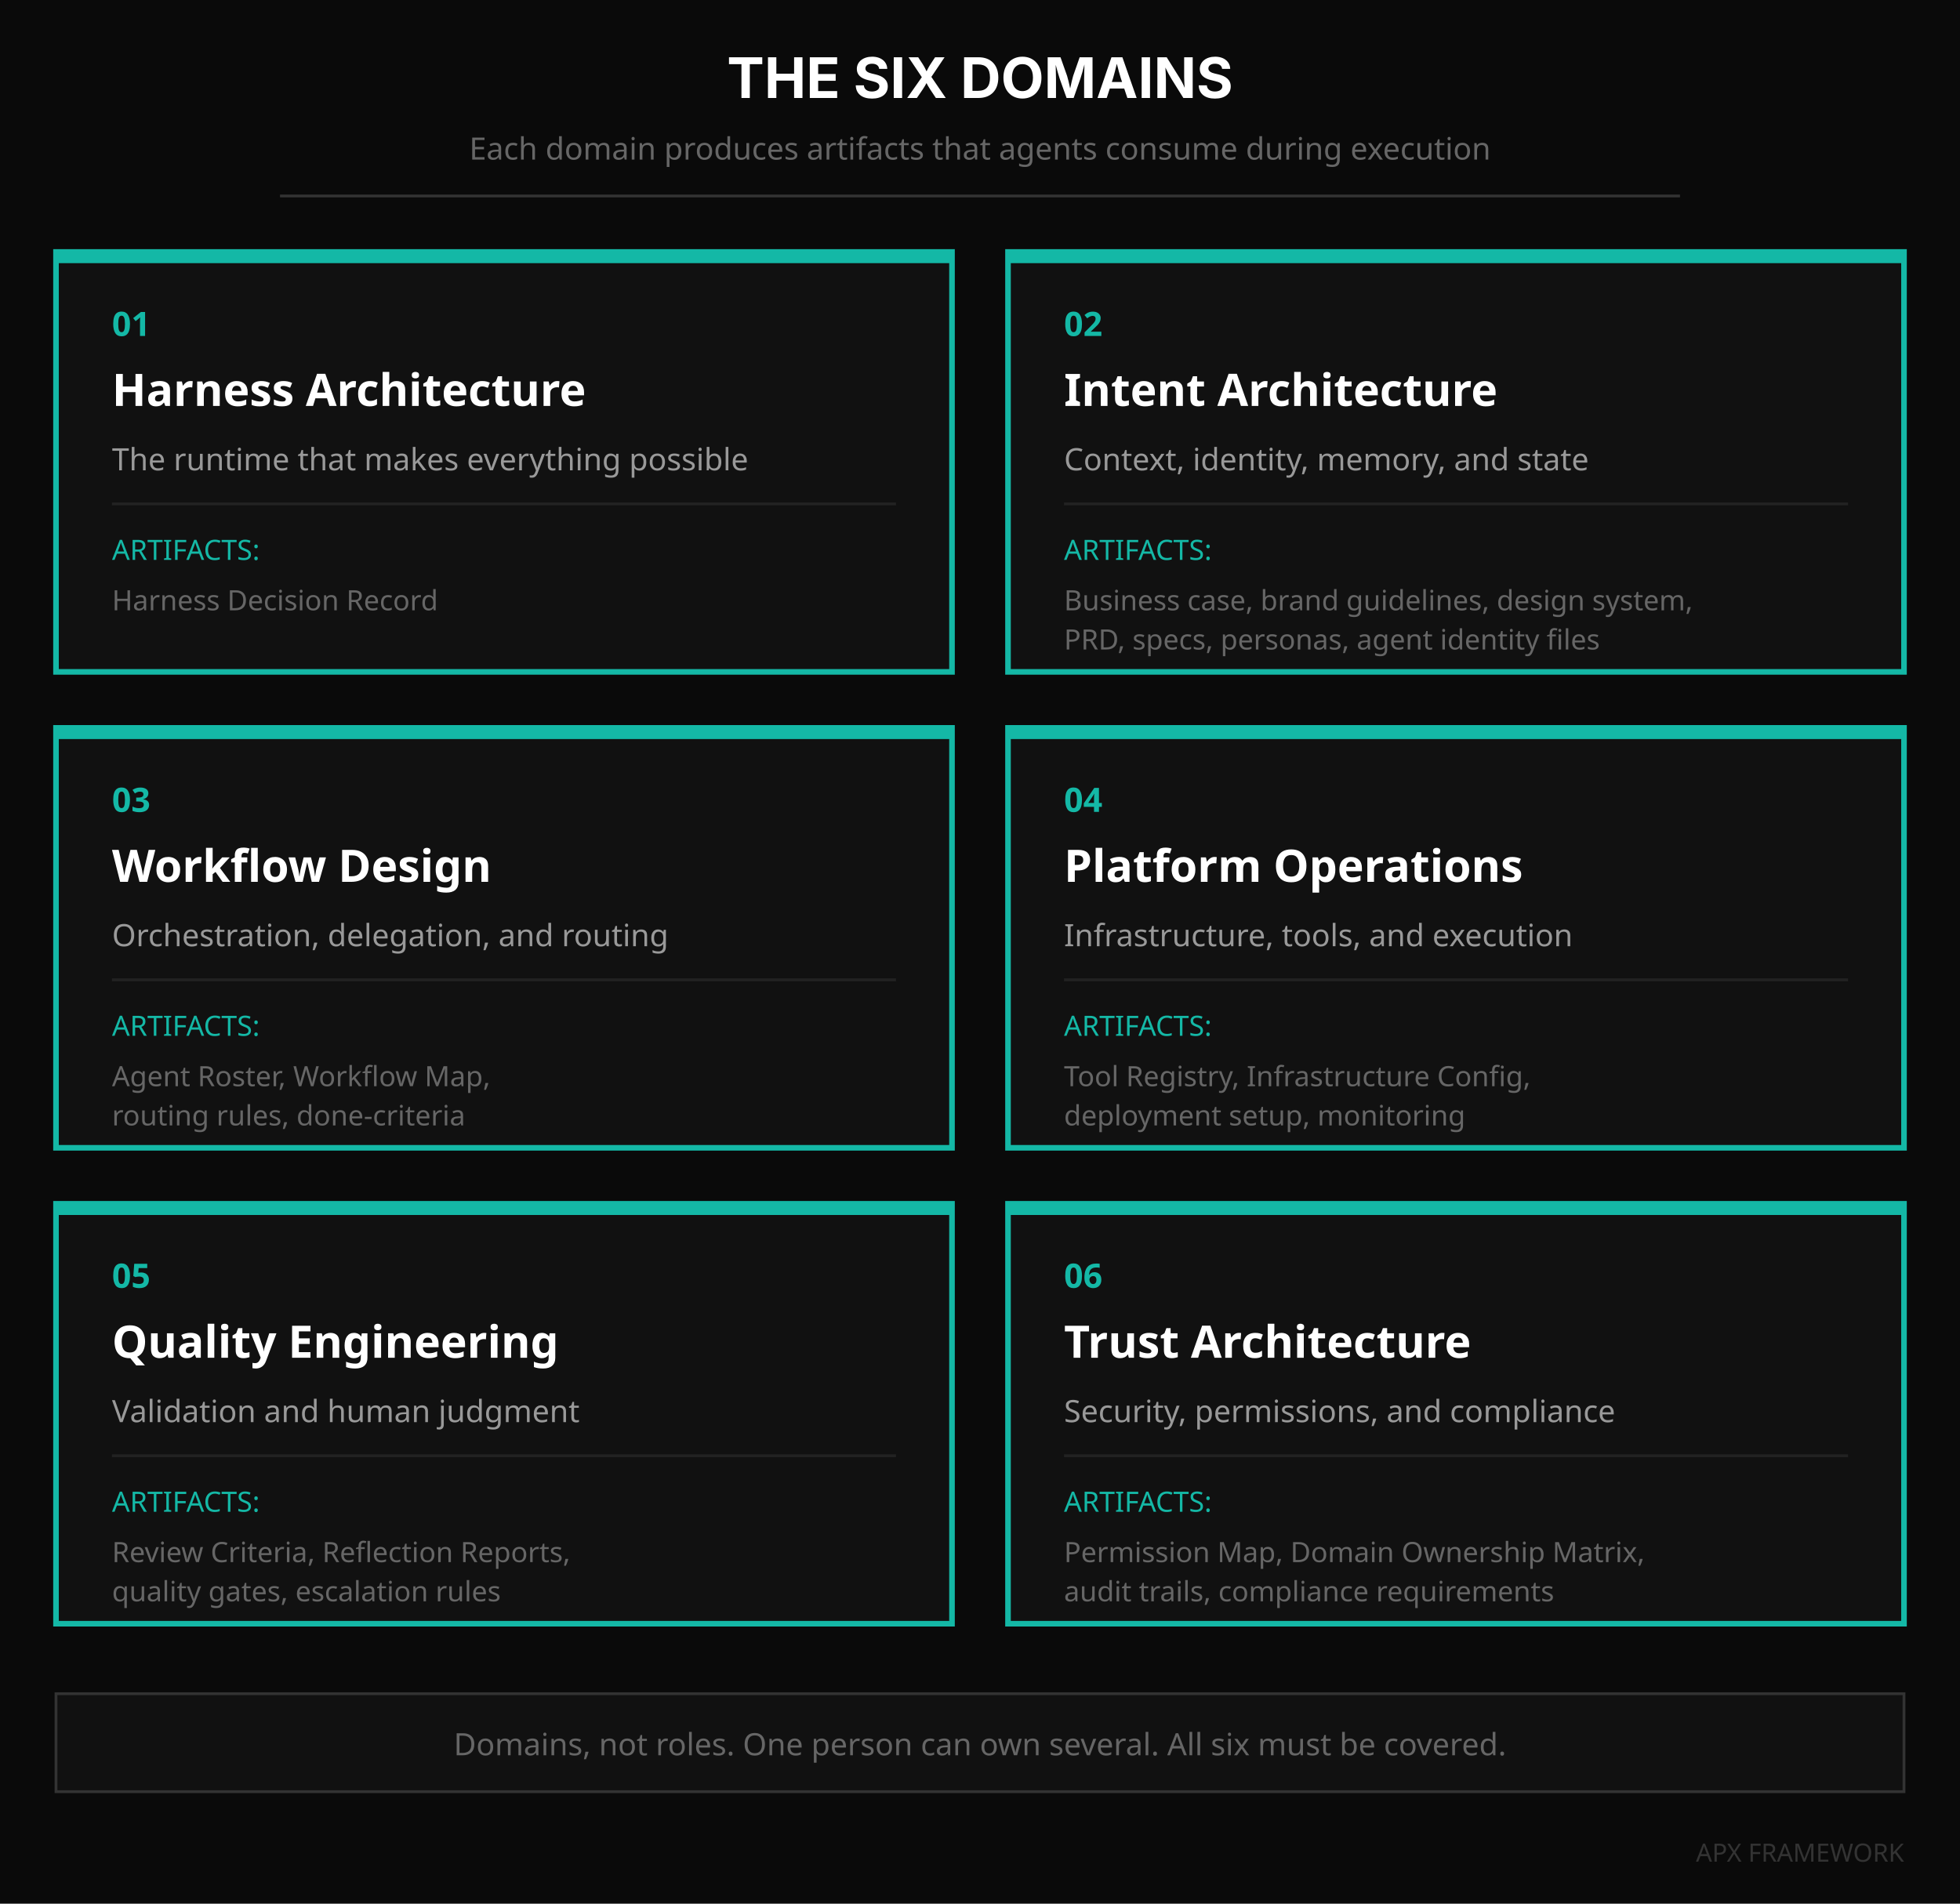
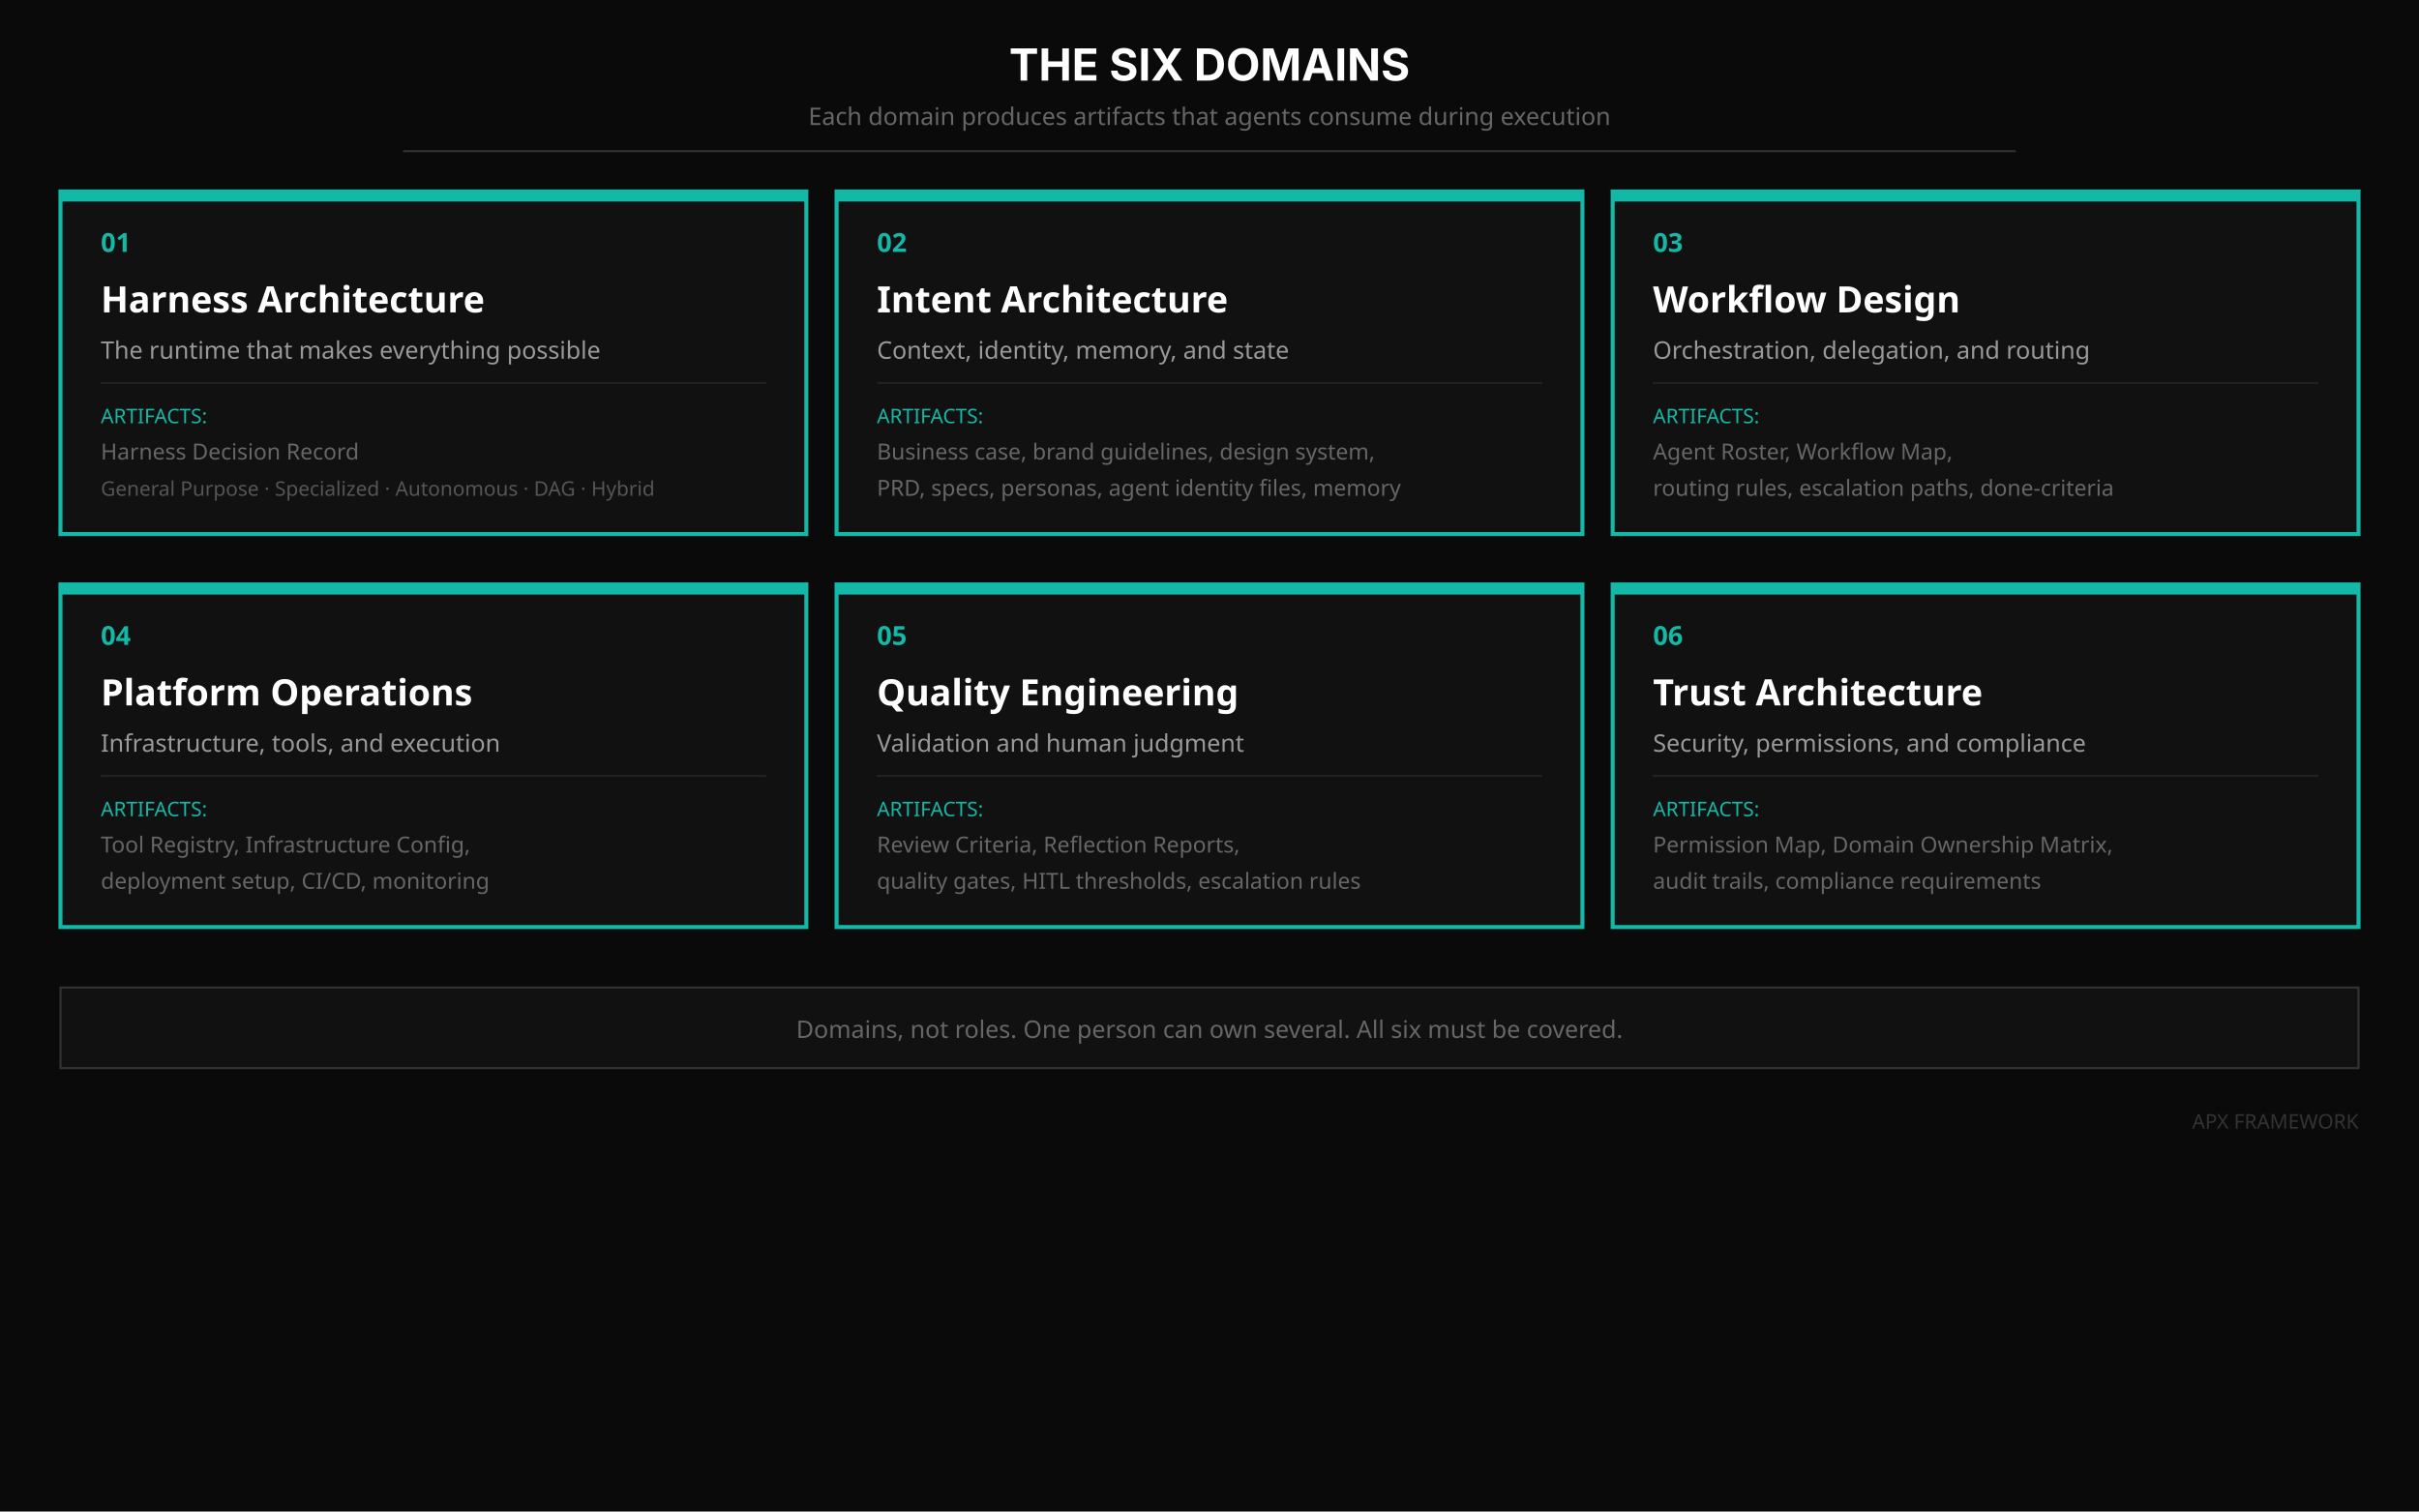
- <svg xmlns="http://www.w3.org/2000/svg" viewBox="0 0 700 680" width="700" height="680">
-   <rect width="700" height="680" fill="#0a0a0a" />
-   <text x="350" y="35" text-anchor="middle" font-family="system-ui, -apple-system, sans-serif" font-size="20" font-weight="700" fill="#ffffff">THE SIX DOMAINS</text>
-   <text x="350" y="57" text-anchor="middle" font-family="system-ui, sans-serif" font-size="11" fill="#666">Each domain produces artifacts that agents consume during execution</text>
-   <line x1="100" y1="70" x2="600" y2="70" stroke="#333" stroke-width="1" />
-   <rect x="20" y="90" width="320" height="150" fill="#111" stroke="#14b8a6" stroke-width="2" />
-   <rect x="20" y="90" width="320" height="4" fill="#14b8a6" />
-   <text x="40" y="120" font-family="system-ui, sans-serif" font-size="12" fill="#14b8a6" font-weight="600">01</text>
-   <text x="40" y="145" font-family="system-ui, sans-serif" font-size="16" font-weight="700" fill="#ffffff">Harness Architecture</text>
-   <text x="40" y="168" font-family="system-ui, sans-serif" font-size="11" fill="#999">The runtime that makes everything possible</text>
-   <line x1="40" y1="180" x2="320" y2="180" stroke="#222" stroke-width="1" />
-   <text x="40" y="200" font-family="system-ui, sans-serif" font-size="10" fill="#14b8a6">ARTIFACTS:</text>
-   <text x="40" y="218" font-family="system-ui, sans-serif" font-size="10" fill="#666">Harness Decision Record</text>
-   <rect x="360" y="90" width="320" height="150" fill="#111" stroke="#14b8a6" stroke-width="2" />
-   <rect x="360" y="90" width="320" height="4" fill="#14b8a6" />
-   <text x="380" y="120" font-family="system-ui, sans-serif" font-size="12" fill="#14b8a6" font-weight="600">02</text>
-   <text x="380" y="145" font-family="system-ui, sans-serif" font-size="16" font-weight="700" fill="#ffffff">Intent Architecture</text>
-   <text x="380" y="168" font-family="system-ui, sans-serif" font-size="11" fill="#999">Context, identity, memory, and state</text>
-   <line x1="380" y1="180" x2="660" y2="180" stroke="#222" stroke-width="1" />
-   <text x="380" y="200" font-family="system-ui, sans-serif" font-size="10" fill="#14b8a6">ARTIFACTS:</text>
-   <text x="380" y="218" font-family="system-ui, sans-serif" font-size="10" fill="#666">Business case, brand guidelines, design system,</text>
-   <text x="380" y="232" font-family="system-ui, sans-serif" font-size="10" fill="#666">PRD, specs, personas, agent identity files</text>
-   <rect x="20" y="260" width="320" height="150" fill="#111" stroke="#14b8a6" stroke-width="2" />
-   <rect x="20" y="260" width="320" height="4" fill="#14b8a6" />
-   <text x="40" y="290" font-family="system-ui, sans-serif" font-size="12" fill="#14b8a6" font-weight="600">03</text>
-   <text x="40" y="315" font-family="system-ui, sans-serif" font-size="16" font-weight="700" fill="#ffffff">Workflow Design</text>
-   <text x="40" y="338" font-family="system-ui, sans-serif" font-size="11" fill="#999">Orchestration, delegation, and routing</text>
-   <line x1="40" y1="350" x2="320" y2="350" stroke="#222" stroke-width="1" />
-   <text x="40" y="370" font-family="system-ui, sans-serif" font-size="10" fill="#14b8a6">ARTIFACTS:</text>
-   <text x="40" y="388" font-family="system-ui, sans-serif" font-size="10" fill="#666">Agent Roster, Workflow Map,</text>
-   <text x="40" y="402" font-family="system-ui, sans-serif" font-size="10" fill="#666">routing rules, done-criteria</text>
-   <rect x="360" y="260" width="320" height="150" fill="#111" stroke="#14b8a6" stroke-width="2" />
-   <rect x="360" y="260" width="320" height="4" fill="#14b8a6" />
-   <text x="380" y="290" font-family="system-ui, sans-serif" font-size="12" fill="#14b8a6" font-weight="600">04</text>
-   <text x="380" y="315" font-family="system-ui, sans-serif" font-size="16" font-weight="700" fill="#ffffff">Platform Operations</text>
-   <text x="380" y="338" font-family="system-ui, sans-serif" font-size="11" fill="#999">Infrastructure, tools, and execution</text>
-   <line x1="380" y1="350" x2="660" y2="350" stroke="#222" stroke-width="1" />
-   <text x="380" y="370" font-family="system-ui, sans-serif" font-size="10" fill="#14b8a6">ARTIFACTS:</text>
-   <text x="380" y="388" font-family="system-ui, sans-serif" font-size="10" fill="#666">Tool Registry, Infrastructure Config,</text>
-   <text x="380" y="402" font-family="system-ui, sans-serif" font-size="10" fill="#666">deployment setup, monitoring</text>
-   <rect x="20" y="430" width="320" height="150" fill="#111" stroke="#14b8a6" stroke-width="2" />
-   <rect x="20" y="430" width="320" height="4" fill="#14b8a6" />
-   <text x="40" y="460" font-family="system-ui, sans-serif" font-size="12" fill="#14b8a6" font-weight="600">05</text>
-   <text x="40" y="485" font-family="system-ui, sans-serif" font-size="16" font-weight="700" fill="#ffffff">Quality Engineering</text>
-   <text x="40" y="508" font-family="system-ui, sans-serif" font-size="11" fill="#999">Validation and human judgment</text>
-   <line x1="40" y1="520" x2="320" y2="520" stroke="#222" stroke-width="1" />
-   <text x="40" y="540" font-family="system-ui, sans-serif" font-size="10" fill="#14b8a6">ARTIFACTS:</text>
-   <text x="40" y="558" font-family="system-ui, sans-serif" font-size="10" fill="#666">Review Criteria, Reflection Reports,</text>
-   <text x="40" y="572" font-family="system-ui, sans-serif" font-size="10" fill="#666">quality gates, escalation rules</text>
-   <rect x="360" y="430" width="320" height="150" fill="#111" stroke="#14b8a6" stroke-width="2" />
-   <rect x="360" y="430" width="320" height="4" fill="#14b8a6" />
-   <text x="380" y="460" font-family="system-ui, sans-serif" font-size="12" fill="#14b8a6" font-weight="600">06</text>
-   <text x="380" y="485" font-family="system-ui, sans-serif" font-size="16" font-weight="700" fill="#ffffff">Trust Architecture</text>
-   <text x="380" y="508" font-family="system-ui, sans-serif" font-size="11" fill="#999">Security, permissions, and compliance</text>
-   <line x1="380" y1="520" x2="660" y2="520" stroke="#222" stroke-width="1" />
-   <text x="380" y="540" font-family="system-ui, sans-serif" font-size="10" fill="#14b8a6">ARTIFACTS:</text>
-   <text x="380" y="558" font-family="system-ui, sans-serif" font-size="10" fill="#666">Permission Map, Domain Ownership Matrix,</text>
-   <text x="380" y="572" font-family="system-ui, sans-serif" font-size="10" fill="#666">audit trails, compliance requirements</text>
-   <rect x="20" y="605" width="660" height="35" fill="#111" stroke="#333" stroke-width="1" />
-   <text x="350" y="627" text-anchor="middle" font-family="system-ui, sans-serif" font-size="11" fill="#666">Domains, not roles. One person can own several. All six must be covered.</text>
-   <text x="680" y="665" text-anchor="end" font-family="system-ui, sans-serif" font-size="9" fill="#333">APX FRAMEWORK</text>
+ <svg xmlns="http://www.w3.org/2000/svg" viewBox="0 0 1200 750" width="1200" height="750">
+   <rect width="1200" height="750" fill="#0a0a0a" />
+   <text x="600" y="40" text-anchor="middle" font-family="system-ui, -apple-system, sans-serif" font-size="22" font-weight="700" fill="#ffffff">THE SIX DOMAINS</text>
+   <text x="600" y="62" text-anchor="middle" font-family="system-ui, sans-serif" font-size="12" fill="#666">Each domain produces artifacts that agents consume during execution</text>
+   <line x1="200" y1="75" x2="1000" y2="75" stroke="#333" stroke-width="1" />
+   <rect x="30" y="95" width="370" height="170" fill="#111" stroke="#14b8a6" stroke-width="2" />
+   <rect x="30" y="95" width="370" height="5" fill="#14b8a6" />
+   <text x="50" y="125" font-family="system-ui, sans-serif" font-size="13" fill="#14b8a6" font-weight="600">01</text>
+   <text x="50" y="155" font-family="system-ui, sans-serif" font-size="18" font-weight="700" fill="#ffffff">Harness Architecture</text>
+   <text x="50" y="178" font-family="system-ui, sans-serif" font-size="12" fill="#999">The runtime that makes everything possible</text>
+   <line x1="50" y1="190" x2="380" y2="190" stroke="#222" stroke-width="1" />
+   <text x="50" y="210" font-family="system-ui, sans-serif" font-size="10" fill="#14b8a6">ARTIFACTS:</text>
+   <text x="50" y="228" font-family="system-ui, sans-serif" font-size="11" fill="#666">Harness Decision Record</text>
+   <text x="50" y="246" font-family="system-ui, sans-serif" font-size="10" fill="#555">General Purpose · Specialized · Autonomous · DAG · Hybrid</text>
+   <rect x="415" y="95" width="370" height="170" fill="#111" stroke="#14b8a6" stroke-width="2" />
+   <rect x="415" y="95" width="370" height="5" fill="#14b8a6" />
+   <text x="435" y="125" font-family="system-ui, sans-serif" font-size="13" fill="#14b8a6" font-weight="600">02</text>
+   <text x="435" y="155" font-family="system-ui, sans-serif" font-size="18" font-weight="700" fill="#ffffff">Intent Architecture</text>
+   <text x="435" y="178" font-family="system-ui, sans-serif" font-size="12" fill="#999">Context, identity, memory, and state</text>
+   <line x1="435" y1="190" x2="765" y2="190" stroke="#222" stroke-width="1" />
+   <text x="435" y="210" font-family="system-ui, sans-serif" font-size="10" fill="#14b8a6">ARTIFACTS:</text>
+   <text x="435" y="228" font-family="system-ui, sans-serif" font-size="11" fill="#666">Business case, brand guidelines, design system,</text>
+   <text x="435" y="246" font-family="system-ui, sans-serif" font-size="11" fill="#666">PRD, specs, personas, agent identity files, memory</text>
+   <rect x="800" y="95" width="370" height="170" fill="#111" stroke="#14b8a6" stroke-width="2" />
+   <rect x="800" y="95" width="370" height="5" fill="#14b8a6" />
+   <text x="820" y="125" font-family="system-ui, sans-serif" font-size="13" fill="#14b8a6" font-weight="600">03</text>
+   <text x="820" y="155" font-family="system-ui, sans-serif" font-size="18" font-weight="700" fill="#ffffff">Workflow Design</text>
+   <text x="820" y="178" font-family="system-ui, sans-serif" font-size="12" fill="#999">Orchestration, delegation, and routing</text>
+   <line x1="820" y1="190" x2="1150" y2="190" stroke="#222" stroke-width="1" />
+   <text x="820" y="210" font-family="system-ui, sans-serif" font-size="10" fill="#14b8a6">ARTIFACTS:</text>
+   <text x="820" y="228" font-family="system-ui, sans-serif" font-size="11" fill="#666">Agent Roster, Workflow Map,</text>
+   <text x="820" y="246" font-family="system-ui, sans-serif" font-size="11" fill="#666">routing rules, escalation paths, done-criteria</text>
+   <rect x="30" y="290" width="370" height="170" fill="#111" stroke="#14b8a6" stroke-width="2" />
+   <rect x="30" y="290" width="370" height="5" fill="#14b8a6" />
+   <text x="50" y="320" font-family="system-ui, sans-serif" font-size="13" fill="#14b8a6" font-weight="600">04</text>
+   <text x="50" y="350" font-family="system-ui, sans-serif" font-size="18" font-weight="700" fill="#ffffff">Platform Operations</text>
+   <text x="50" y="373" font-family="system-ui, sans-serif" font-size="12" fill="#999">Infrastructure, tools, and execution</text>
+   <line x1="50" y1="385" x2="380" y2="385" stroke="#222" stroke-width="1" />
+   <text x="50" y="405" font-family="system-ui, sans-serif" font-size="10" fill="#14b8a6">ARTIFACTS:</text>
+   <text x="50" y="423" font-family="system-ui, sans-serif" font-size="11" fill="#666">Tool Registry, Infrastructure Config,</text>
+   <text x="50" y="441" font-family="system-ui, sans-serif" font-size="11" fill="#666">deployment setup, CI/CD, monitoring</text>
+   <rect x="415" y="290" width="370" height="170" fill="#111" stroke="#14b8a6" stroke-width="2" />
+   <rect x="415" y="290" width="370" height="5" fill="#14b8a6" />
+   <text x="435" y="320" font-family="system-ui, sans-serif" font-size="13" fill="#14b8a6" font-weight="600">05</text>
+   <text x="435" y="350" font-family="system-ui, sans-serif" font-size="18" font-weight="700" fill="#ffffff">Quality Engineering</text>
+   <text x="435" y="373" font-family="system-ui, sans-serif" font-size="12" fill="#999">Validation and human judgment</text>
+   <line x1="435" y1="385" x2="765" y2="385" stroke="#222" stroke-width="1" />
+   <text x="435" y="405" font-family="system-ui, sans-serif" font-size="10" fill="#14b8a6">ARTIFACTS:</text>
+   <text x="435" y="423" font-family="system-ui, sans-serif" font-size="11" fill="#666">Review Criteria, Reflection Reports,</text>
+   <text x="435" y="441" font-family="system-ui, sans-serif" font-size="11" fill="#666">quality gates, HITL thresholds, escalation rules</text>
+   <rect x="800" y="290" width="370" height="170" fill="#111" stroke="#14b8a6" stroke-width="2" />
+   <rect x="800" y="290" width="370" height="5" fill="#14b8a6" />
+   <text x="820" y="320" font-family="system-ui, sans-serif" font-size="13" fill="#14b8a6" font-weight="600">06</text>
+   <text x="820" y="350" font-family="system-ui, sans-serif" font-size="18" font-weight="700" fill="#ffffff">Trust Architecture</text>
+   <text x="820" y="373" font-family="system-ui, sans-serif" font-size="12" fill="#999">Security, permissions, and compliance</text>
+   <line x1="820" y1="385" x2="1150" y2="385" stroke="#222" stroke-width="1" />
+   <text x="820" y="405" font-family="system-ui, sans-serif" font-size="10" fill="#14b8a6">ARTIFACTS:</text>
+   <text x="820" y="423" font-family="system-ui, sans-serif" font-size="11" fill="#666">Permission Map, Domain Ownership Matrix,</text>
+   <text x="820" y="441" font-family="system-ui, sans-serif" font-size="11" fill="#666">audit trails, compliance requirements</text>
+   <rect x="30" y="490" width="1140" height="40" fill="#111" stroke="#333" stroke-width="1" />
+   <text x="600" y="515" text-anchor="middle" font-family="system-ui, sans-serif" font-size="12" fill="#666">Domains, not roles. One person can own several. All six must be covered.</text>
+   <text x="1170" y="560" text-anchor="end" font-family="system-ui, sans-serif" font-size="10" fill="#333">APX FRAMEWORK</text>
</svg>
